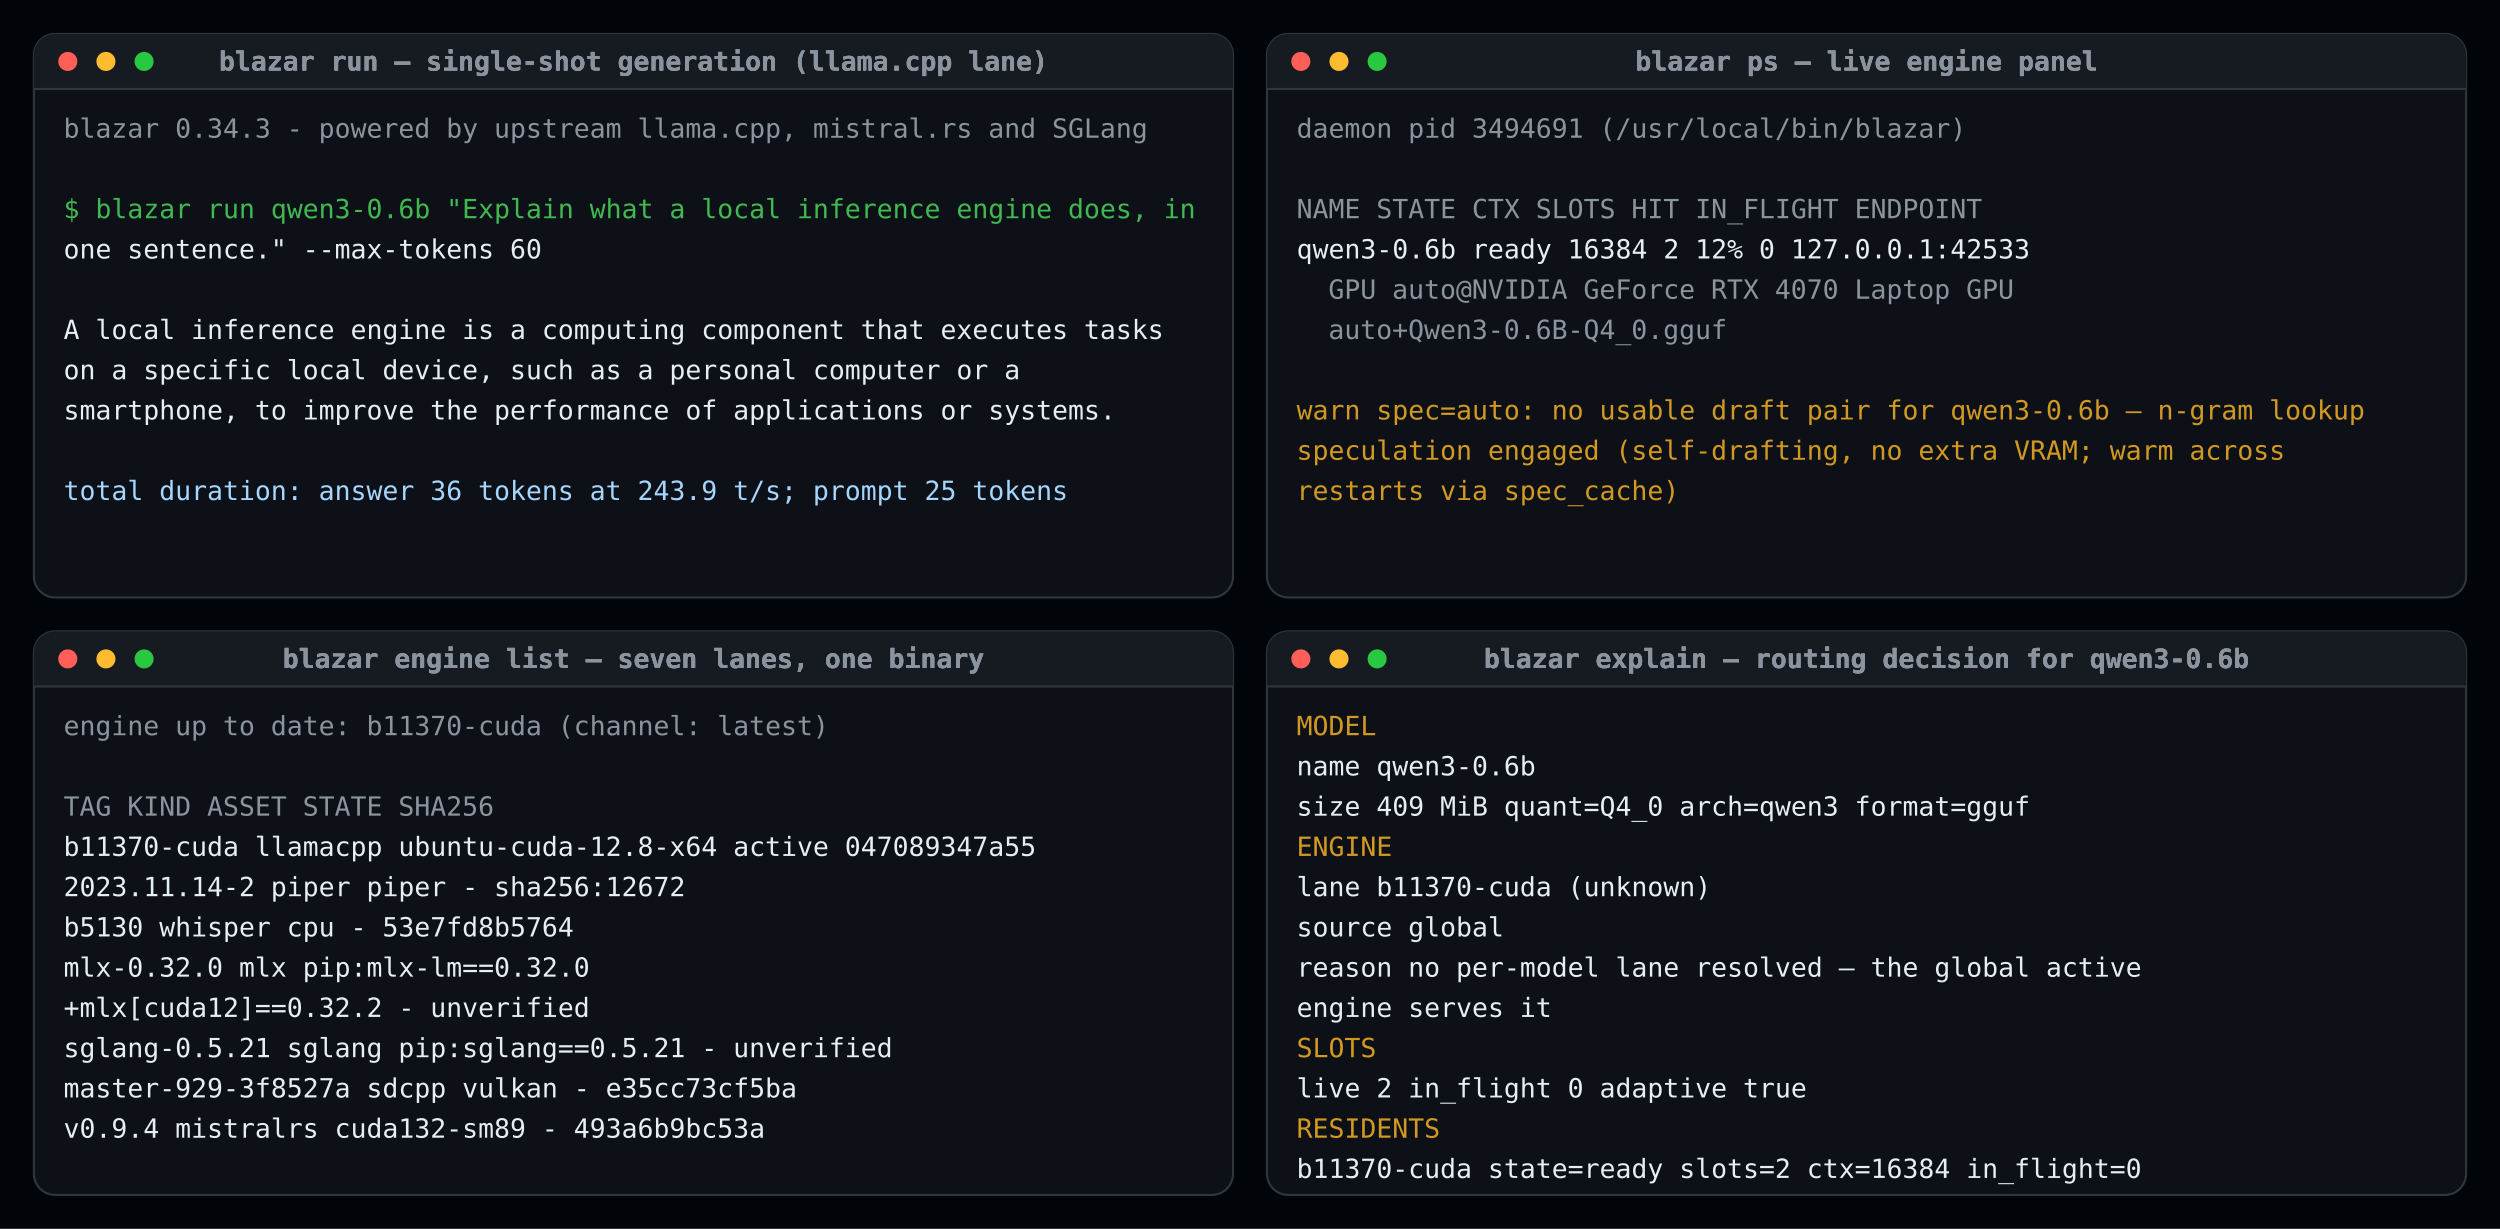
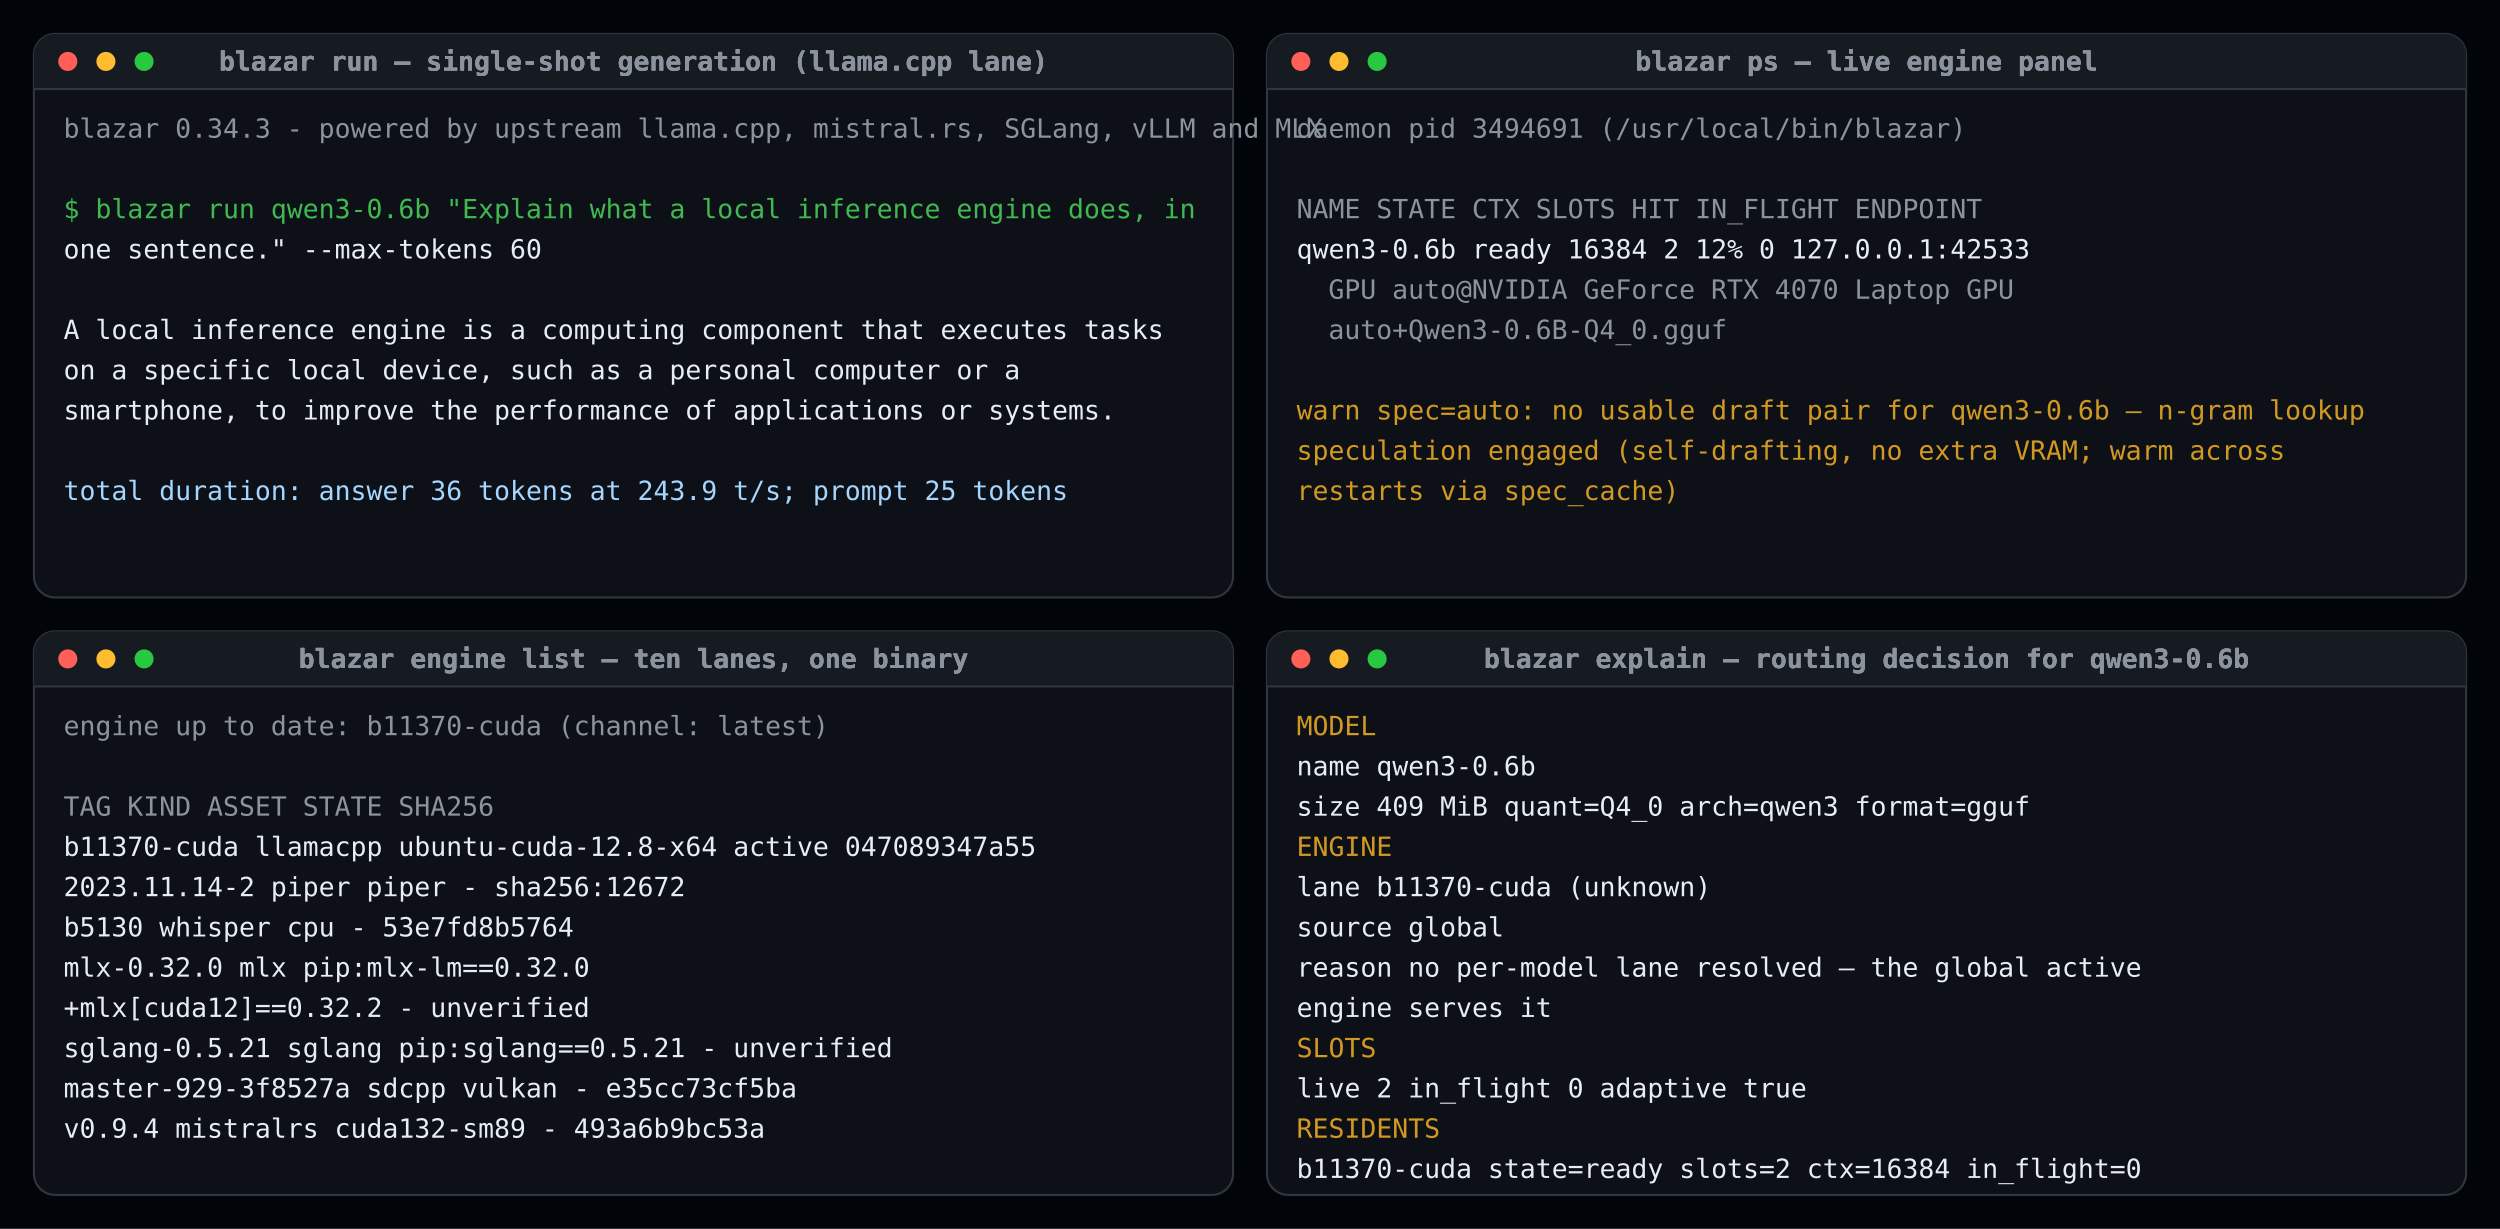
<svg xmlns="http://www.w3.org/2000/svg" width="1180" height="580" viewBox="0 0 1180 580" font-family="ui-monospace, SFMono-Regular, 'SF Mono', Menlo, Consolas, monospace">
  <rect width="1180" height="580" fill="#010409" />
  <rect x="16" y="16" width="566" height="266" rx="10" fill="#0d1117" stroke="#30363d" stroke-width="1" />
  <path d="M 16 26 a 10 10 0 0 1 10 -10 h 546 a 10 10 0 0 1 10 10 v 16 h -566 z" fill="#161b22" />
  <line x1="16" y1="42" x2="582" y2="42" stroke="#30363d" stroke-width="1" />
  <circle cx="32" cy="29" r="4.5" fill="#ff5f57" />
  <circle cx="50" cy="29" r="4.5" fill="#febc2e" />
  <circle cx="68" cy="29" r="4.5" fill="#28c840" />
  <rect x="598" y="16" width="566" height="266" rx="10" fill="#0d1117" stroke="#30363d" stroke-width="1" />
  <path d="M 598 26 a 10 10 0 0 1 10 -10 h 546 a 10 10 0 0 1 10 10 v 16 h -566 z" fill="#161b22" />
  <line x1="598" y1="42" x2="1164" y2="42" stroke="#30363d" stroke-width="1" />
  <circle cx="614" cy="29" r="4.5" fill="#ff5f57" />
  <circle cx="632" cy="29" r="4.5" fill="#febc2e" />
  <circle cx="650" cy="29" r="4.5" fill="#28c840" />
  <rect x="16" y="298" width="566" height="266" rx="10" fill="#0d1117" stroke="#30363d" stroke-width="1" />
  <path d="M 16 308 a 10 10 0 0 1 10 -10 h 546 a 10 10 0 0 1 10 10 v 16 h -566 z" fill="#161b22" />
  <line x1="16" y1="324" x2="582" y2="324" stroke="#30363d" stroke-width="1" />
  <circle cx="32" cy="311" r="4.5" fill="#ff5f57" />
  <circle cx="50" cy="311" r="4.5" fill="#febc2e" />
  <circle cx="68" cy="311" r="4.5" fill="#28c840" />
  <rect x="598" y="298" width="566" height="266" rx="10" fill="#0d1117" stroke="#30363d" stroke-width="1" />
  <path d="M 598 308 a 10 10 0 0 1 10 -10 h 546 a 10 10 0 0 1 10 10 v 16 h -566 z" fill="#161b22" />
  <line x1="598" y1="324" x2="1164" y2="324" stroke="#30363d" stroke-width="1" />
  <circle cx="614" cy="311" r="4.5" fill="#ff5f57" />
  <circle cx="632" cy="311" r="4.5" fill="#febc2e" />
  <circle cx="650" cy="311" r="4.5" fill="#28c840" />
  <text x="299.0" y="33.3" font-size="12.5" fill="#8b949e" font-weight="600" text-anchor="middle">blazar run — single-shot generation (llama.cpp lane)</text>
  <text x="299.0" y="33.3" font-size="12.5" fill="#8b949e" font-weight="600" text-anchor="middle">blazar run — single-shot generation (llama.cpp lane)</text>
  <text x="299.0" y="33.3" font-size="12.5" fill="#8b949e" font-weight="600" text-anchor="middle">blazar run — single-shot generation (llama.cpp lane)</text>
-   <text x="30.0" y="65.0" font-size="12.5" fill="#8b949e" font-weight="400">blazar 0.34.3 - powered by upstream llama.cpp, mistral.rs and SGLang</text>
+   <text x="30.0" y="65.0" font-size="12.5" fill="#8b949e" font-weight="400">blazar 0.34.3 - powered by upstream llama.cpp, mistral.rs, SGLang, vLLM and MLX</text>
  <text x="30.0" y="84.0" font-size="12.5" fill="#e6edf3" font-weight="400" />
  <text x="30.0" y="103.0" font-size="12.5" fill="#3fb950" font-weight="400">$ blazar run qwen3-0.6b "Explain what a local inference engine does, in</text>
  <text x="30.0" y="122.0" font-size="12.5" fill="#e6edf3" font-weight="400">one sentence." --max-tokens 60</text>
  <text x="30.0" y="141.0" font-size="12.5" fill="#e6edf3" font-weight="400" />
  <text x="30.0" y="160.0" font-size="12.5" fill="#e6edf3" font-weight="400">A local inference engine is a computing component that executes tasks</text>
  <text x="30.0" y="179.0" font-size="12.5" fill="#e6edf3" font-weight="400">on a specific local device, such as a personal computer or a</text>
  <text x="30.0" y="198.0" font-size="12.5" fill="#e6edf3" font-weight="400">smartphone, to improve the performance of applications or systems.</text>
  <text x="30.0" y="217.0" font-size="12.5" fill="#e6edf3" font-weight="400" />
  <text x="30.0" y="236.0" font-size="12.5" fill="#a5d6ff" font-weight="400">total duration: answer 36 tokens at 243.9 t/s; prompt 25 tokens</text>
  <text x="881.0" y="33.3" font-size="12.5" fill="#8b949e" font-weight="600" text-anchor="middle">blazar ps — live engine panel</text>
  <text x="881.0" y="33.3" font-size="12.5" fill="#8b949e" font-weight="600" text-anchor="middle">blazar ps — live engine panel</text>
  <text x="881.0" y="33.3" font-size="12.5" fill="#8b949e" font-weight="600" text-anchor="middle">blazar ps — live engine panel</text>
  <text x="612.0" y="65.0" font-size="12.5" fill="#8b949e" font-weight="400">daemon pid 3494691 (/usr/local/bin/blazar)</text>
  <text x="612.0" y="84.0" font-size="12.5" fill="#e6edf3" font-weight="400" />
  <text x="612.0" y="103.0" font-size="12.5" fill="#8b949e" font-weight="400">NAME         STATE   CTX    SLOTS  HIT   IN_FLIGHT  ENDPOINT</text>
  <text x="612.0" y="122.0" font-size="12.5" fill="#e6edf3" font-weight="400">qwen3-0.6b   ready   16384  2      12%   0          127.0.0.1:42533</text>
  <text x="627.0" y="141.0" font-size="12.5" fill="#8b949e" font-weight="400">GPU  auto@NVIDIA GeForce RTX 4070 Laptop GPU</text>
  <text x="627.0" y="160.0" font-size="12.5" fill="#8b949e" font-weight="400">     auto+Qwen3-0.6B-Q4_0.gguf</text>
  <text x="612.0" y="179.0" font-size="12.5" fill="#e6edf3" font-weight="400" />
  <text x="612.0" y="198.0" font-size="12.5" fill="#d29922" font-weight="400">warn  spec=auto: no usable draft pair for qwen3-0.6b — n-gram lookup</text>
  <text x="612.0" y="217.0" font-size="12.5" fill="#d29922" font-weight="400">      speculation engaged (self-drafting, no extra VRAM; warm across</text>
  <text x="612.0" y="236.0" font-size="12.5" fill="#d29922" font-weight="400">      restarts via spec_cache)</text>
-   <text x="299.0" y="315.3" font-size="12.5" fill="#8b949e" font-weight="600" text-anchor="middle">blazar engine list — seven lanes, one binary</text>
-   <text x="299.0" y="315.3" font-size="12.5" fill="#8b949e" font-weight="600" text-anchor="middle">blazar engine list — seven lanes, one binary</text>
-   <text x="299.0" y="315.3" font-size="12.5" fill="#8b949e" font-weight="600" text-anchor="middle">blazar engine list — seven lanes, one binary</text>
+   <text x="299.0" y="315.3" font-size="12.5" fill="#8b949e" font-weight="600" text-anchor="middle">blazar engine list — ten lanes, one binary</text>
+   <text x="299.0" y="315.3" font-size="12.5" fill="#8b949e" font-weight="600" text-anchor="middle">blazar engine list — ten lanes, one binary</text>
+   <text x="299.0" y="315.3" font-size="12.5" fill="#8b949e" font-weight="600" text-anchor="middle">blazar engine list — ten lanes, one binary</text>
  <text x="30.0" y="347.0" font-size="12.5" fill="#8b949e" font-weight="400">engine up to date: b11370-cuda (channel: latest)</text>
  <text x="30.0" y="366.0" font-size="12.5" fill="#e6edf3" font-weight="400" />
  <text x="30.0" y="385.0" font-size="12.5" fill="#8b949e" font-weight="400">TAG                KIND       ASSET                          STATE    SHA256</text>
  <text x="30.0" y="404.0" font-size="12.5" fill="#e6edf3" font-weight="400">b11370-cuda        llamacpp   ubuntu-cuda-12.8-x64           active   047089347a55</text>
  <text x="30.0" y="423.0" font-size="12.5" fill="#e6edf3" font-weight="400">2023.11.14-2       piper      piper                          -        sha256:12672</text>
  <text x="30.0" y="442.0" font-size="12.5" fill="#e6edf3" font-weight="400">b5130              whisper    cpu                            -        53e7fd8b5764</text>
  <text x="30.0" y="461.0" font-size="12.5" fill="#e6edf3" font-weight="400">mlx-0.32.0         mlx        pip:mlx-lm==0.32.0</text>
  <text x="30.0" y="480.0" font-size="12.5" fill="#e6edf3" font-weight="400">                              +mlx[cuda12]==0.32.2           -        unverified</text>
  <text x="30.0" y="499.0" font-size="12.5" fill="#e6edf3" font-weight="400">sglang-0.5.21      sglang     pip:sglang==0.5.21             -        unverified</text>
  <text x="30.0" y="518.0" font-size="12.5" fill="#e6edf3" font-weight="400">master-929-3f8527a sdcpp      vulkan                         -        e35cc73cf5ba</text>
  <text x="30.0" y="537.0" font-size="12.5" fill="#e6edf3" font-weight="400">v0.9.4             mistralrs  cuda132-sm89                   -        493a6b9bc53a</text>
  <text x="881.0" y="315.3" font-size="12.5" fill="#8b949e" font-weight="600" text-anchor="middle">blazar explain — routing decision for qwen3-0.6b</text>
  <text x="881.0" y="315.3" font-size="12.5" fill="#8b949e" font-weight="600" text-anchor="middle">blazar explain — routing decision for qwen3-0.6b</text>
  <text x="881.0" y="315.3" font-size="12.5" fill="#8b949e" font-weight="600" text-anchor="middle">blazar explain — routing decision for qwen3-0.6b</text>
  <text x="612.0" y="347.0" font-size="12.5" fill="#d29922" font-weight="400">MODEL</text>
  <text x="612.0" y="366.0" font-size="12.5" fill="#e6edf3" font-weight="400">  name      qwen3-0.6b</text>
  <text x="612.0" y="385.0" font-size="12.5" fill="#e6edf3" font-weight="400">  size      409 MiB  quant=Q4_0  arch=qwen3  format=gguf</text>
  <text x="612.0" y="404.0" font-size="12.5" fill="#d29922" font-weight="400">ENGINE</text>
  <text x="612.0" y="423.0" font-size="12.5" fill="#e6edf3" font-weight="400">  lane      b11370-cuda (unknown)</text>
  <text x="612.0" y="442.0" font-size="12.5" fill="#e6edf3" font-weight="400">  source    global</text>
  <text x="612.0" y="461.0" font-size="12.5" fill="#e6edf3" font-weight="400">  reason    no per-model lane resolved — the global active</text>
  <text x="612.0" y="480.0" font-size="12.5" fill="#e6edf3" font-weight="400">            engine serves it</text>
  <text x="612.0" y="499.0" font-size="12.5" fill="#d29922" font-weight="400">SLOTS</text>
  <text x="612.0" y="518.0" font-size="12.5" fill="#e6edf3" font-weight="400">  live 2    in_flight 0    adaptive true</text>
  <text x="612.0" y="537.0" font-size="12.5" fill="#d29922" font-weight="400">RESIDENTS</text>
  <text x="612.0" y="556.0" font-size="12.5" fill="#e6edf3" font-weight="400">  b11370-cuda  state=ready slots=2 ctx=16384 in_flight=0</text>
</svg>
